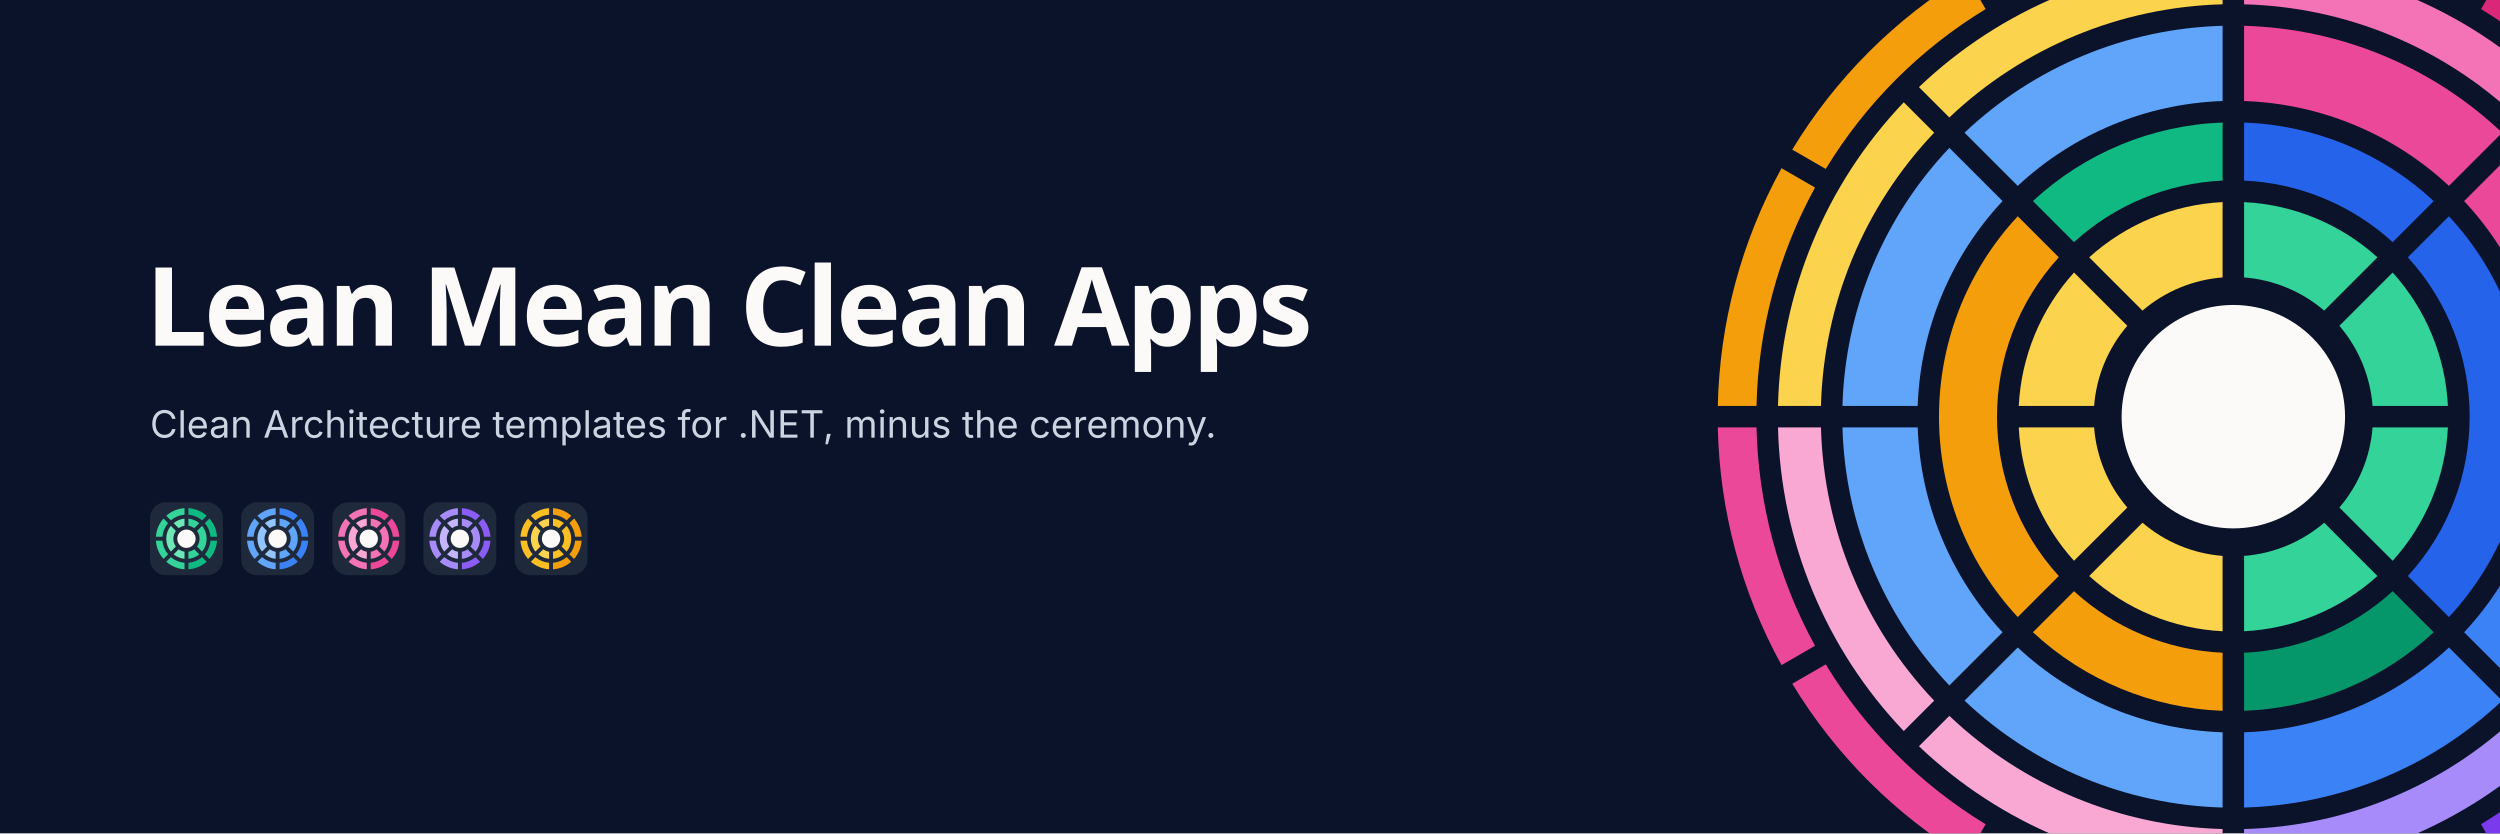
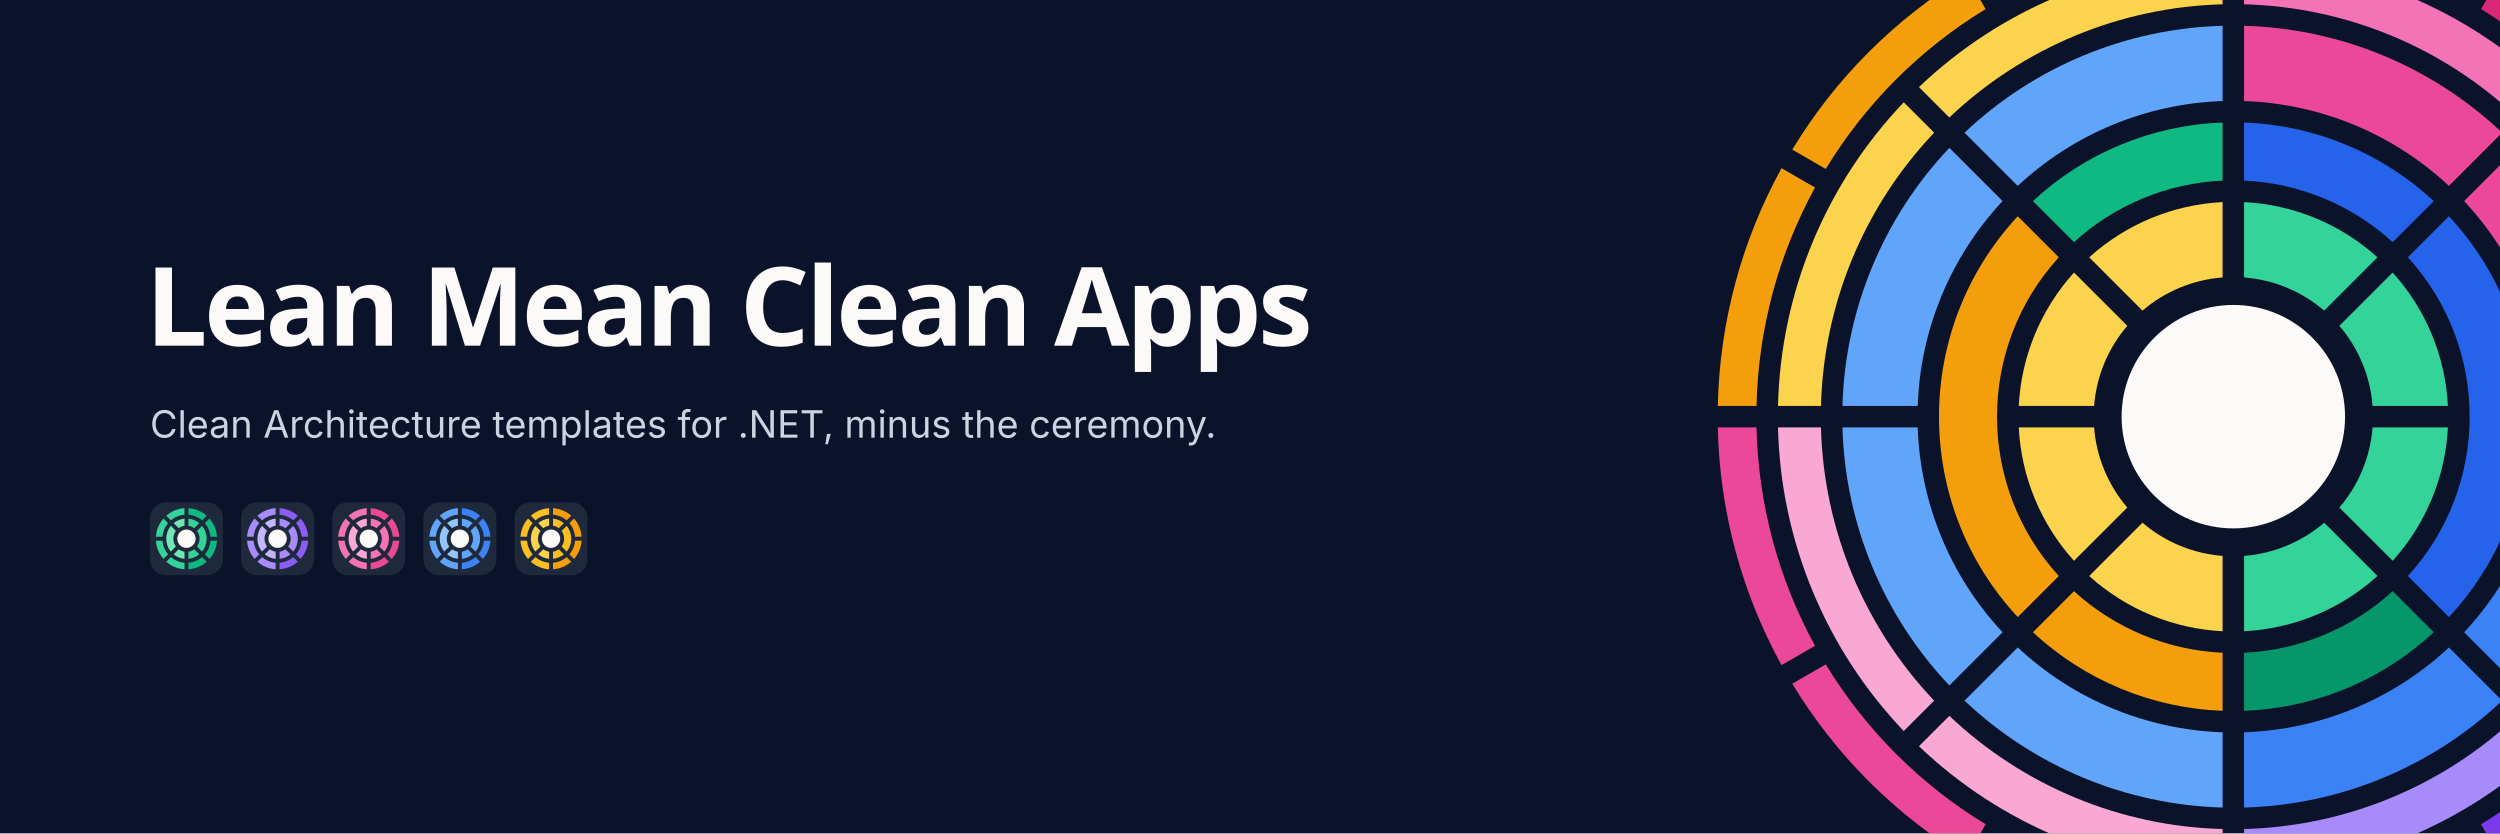
<svg xmlns="http://www.w3.org/2000/svg" viewBox="0 0 1500 500" width="1500" height="500" role="img" aria-label="Lean Mean Clean Apps. Clean Architecture templates for .NET, minus the ceremony.">
  <clipPath id="frame">
    <rect width="1500" height="500" />
  </clipPath>
  <g clip-path="url(#frame)">
    <g id="background">
      <rect width="1500" height="500" fill="#0B132A" />
    </g>
    <g id="logo">
      <g transform="translate(1010 -80) scale(0.644531)">
        <path d="M522 32.1A480 480 0 0 1 743.29 91.4L725.28 122.58A444 444 0 0 0 522 68.11Z" fill="#DB2777" />
        <path d="M760.61 101.4A480 480 0 0 1 922.6 263.39L891.42 281.4A444 444 0 0 0 742.6 132.58Z" fill="#DB2777" />
        <path d="M932.6 280.71A480 480 0 0 1 991.9 502L955.89 502A444 444 0 0 0 901.42 298.72Z" fill="#DB2777" />
        <path d="M991.9 522A480 480 0 0 1 932.6 743.29L901.42 725.28A444 444 0 0 0 955.89 522Z" fill="#7C3AED" />
        <path d="M922.6 760.61A480 480 0 0 1 760.61 922.6L742.6 891.42A444 444 0 0 0 891.42 742.6Z" fill="#7C3AED" />
        <path d="M743.29 932.6A480 480 0 0 1 522 991.9L522 955.89A444 444 0 0 0 725.28 901.42Z" fill="#7C3AED" />
        <path d="M502 991.9A480 480 0 0 1 280.71 932.6L298.72 901.42A444 444 0 0 0 502 955.89Z" fill="#EC4899" />
        <path d="M263.39 922.6A480 480 0 0 1 101.4 760.61L132.58 742.6A444 444 0 0 0 281.4 891.42Z" fill="#EC4899" />
        <path d="M91.4 743.29A480 480 0 0 1 32.1 522L68.11 522A444 444 0 0 0 122.58 725.28Z" fill="#EC4899" />
        <path d="M32.1 502A480 480 0 0 1 91.4 280.71L122.58 298.72A444 444 0 0 0 68.11 502Z" fill="#F59E0B" />
        <path d="M101.4 263.39A480 480 0 0 1 263.39 101.4L281.4 132.58A444 444 0 0 0 132.58 281.4Z" fill="#F59E0B" />
        <path d="M280.71 91.4A480 480 0 0 1 502 32.1L502 68.11A444 444 0 0 0 298.72 122.58Z" fill="#F59E0B" />
        <path d="M522 88.12A424 424 0 0 1 804.66 205.2L776.37 233.49A384 384 0 0 0 522 128.13Z" fill="#F472B6" />
        <path d="M818.8 219.34A424 424 0 0 1 935.88 502L895.87 502A384 384 0 0 0 790.51 247.63Z" fill="#F472B6" />
        <path d="M935.88 522A424 424 0 0 1 818.8 804.66L790.51 776.37A384 384 0 0 0 895.87 522Z" fill="#A78BFA" />
        <path d="M804.66 818.8A424 424 0 0 1 522 935.88L522 895.87A384 384 0 0 0 776.37 790.51Z" fill="#A78BFA" />
        <path d="M502 935.88A424 424 0 0 1 219.34 818.8L247.63 790.51A384 384 0 0 0 502 895.87Z" fill="#F9A8D4" />
        <path d="M205.2 804.66A424 424 0 0 1 88.12 522L128.13 522A384 384 0 0 0 233.49 776.37Z" fill="#F9A8D4" />
        <path d="M88.12 502A424 424 0 0 1 205.2 219.34L233.49 247.63A384 384 0 0 0 128.13 502Z" fill="#FCD34D" />
        <path d="M219.34 205.2A424 424 0 0 1 502 88.12L502 128.13A384 384 0 0 0 247.63 233.49Z" fill="#FCD34D" />
        <path d="M522 148.14A364 364 0 0 1 762.22 247.64L712.7 297.16A294 294 0 0 0 522 218.17Z" fill="#EC4899" />
        <path d="M776.36 261.78A364 364 0 0 1 875.86 502L805.83 502A294 294 0 0 0 726.84 311.3Z" fill="#EC4899" />
        <path d="M875.86 522A364 364 0 0 1 776.36 762.22L726.84 712.7A294 294 0 0 0 805.83 522Z" fill="#3B82F6" />
        <path d="M762.22 776.36A364 364 0 0 1 522 875.86L522 805.83A294 294 0 0 0 712.7 726.84Z" fill="#3B82F6" />
        <path d="M502 875.86A364 364 0 0 1 261.78 776.36L311.3 726.84A294 294 0 0 0 502 805.83Z" fill="#60A5FA" />
        <path d="M247.64 762.22A364 364 0 0 1 148.14 522L218.17 522A294 294 0 0 0 297.16 712.7Z" fill="#60A5FA" />
        <path d="M148.14 502A364 364 0 0 1 247.64 261.78L297.16 311.3A294 294 0 0 0 218.17 502Z" fill="#60A5FA" />
        <path d="M261.78 247.64A364 364 0 0 1 502 148.14L502 218.17A294 294 0 0 0 311.3 297.16Z" fill="#60A5FA" />
        <path d="M522 238.18A274 274 0 0 1 698.55 311.31L660.33 349.53A220 220 0 0 0 522 292.23Z" fill="#2563EB" />
        <path d="M712.69 325.45A274 274 0 0 1 712.69 698.55L674.47 660.33A220 220 0 0 0 674.47 363.67Z" fill="#2563EB" />
        <path d="M698.55 712.69A274 274 0 0 1 522 785.82L522 731.77A220 220 0 0 0 660.33 674.47Z" fill="#059669" />
        <path d="M502 785.82A274 274 0 0 1 325.45 712.69L363.67 674.47A220 220 0 0 0 502 731.77Z" fill="#F59E0B" />
        <path d="M311.31 698.55A274 274 0 0 1 311.31 325.45L349.53 363.67A220 220 0 0 0 349.53 660.33Z" fill="#F59E0B" />
        <path d="M325.45 311.31A274 274 0 0 1 502 238.18L502 292.23A220 220 0 0 0 363.67 349.53Z" fill="#10B981" />
        <path d="M522 312.25A200 200 0 0 1 646.17 363.68L596.58 413.28A130 130 0 0 0 522 382.39Z" fill="#34D399" />
        <path d="M660.32 377.83A200 200 0 0 1 711.75 502L641.61 502A130 130 0 0 0 610.72 427.42Z" fill="#34D399" />
        <path d="M711.75 522A200 200 0 0 1 660.32 646.17L610.72 596.58A130 130 0 0 0 641.61 522Z" fill="#34D399" />
        <path d="M646.17 660.32A200 200 0 0 1 522 711.75L522 641.61A130 130 0 0 0 596.58 610.72Z" fill="#34D399" />
        <path d="M502 711.75A200 200 0 0 1 377.83 660.32L427.42 610.72A130 130 0 0 0 502 641.61Z" fill="#FCD34D" />
        <path d="M363.68 646.17A200 200 0 0 1 312.25 522L382.39 522A130 130 0 0 0 413.28 596.58Z" fill="#FCD34D" />
        <path d="M312.25 502A200 200 0 0 1 363.68 377.83L413.28 427.42A130 130 0 0 0 382.39 502Z" fill="#FCD34D" />
        <path d="M377.83 363.68A200 200 0 0 1 502 312.25L502 382.39A130 130 0 0 0 427.42 413.28Z" fill="#FCD34D" />
        <circle cx="512" cy="512" r="104" fill="#FBFAF8" />
      </g>
    </g>
    <g id="title">
      <text x="87.38" y="207.39" fill="#FBFAF8" font-family="Bricolage Grotesque" font-weight="800" font-size="65.625" letter-spacing="-1.97">Lean Mean Clean Apps</text>
    </g>
    <g id="tagline">
      <text x="90" y="262.61" fill="#CBD5E1" font-family="Inter" font-weight="400" font-size="22.656">Clean Architecture templates for .NET, minus the ceremony.</text>
    </g>
    <g id="templates">
      <g transform="translate(90 301.36) scale(0.042725)">
        <rect width="1024" height="1024" rx="224" fill="#1E293B" />
        <g transform="translate(512 512) scale(0.86) translate(-512 -512)">
          <path d="M544 13.03A500 500 0 0 1 842.2 136.54L767.05 211.69A394 394 0 0 0 544 119.3Z" fill="#10B981" />
          <path d="M887.46 181.8A500 500 0 0 1 1010.97 480L904.7 480A394 394 0 0 0 812.31 256.95Z" fill="#10B981" />
          <path d="M1010.97 544A500 500 0 0 1 887.46 842.2L812.31 767.05A394 394 0 0 0 904.7 544Z" fill="#10B981" />
          <path d="M842.2 887.46A500 500 0 0 1 544 1010.97L544 904.7A394 394 0 0 0 767.05 812.31Z" fill="#10B981" />
          <path d="M480 1010.97A500 500 0 0 1 181.8 887.46L256.95 812.31A394 394 0 0 0 480 904.7Z" fill="#34D399" />
          <path d="M136.54 842.2A500 500 0 0 1 13.03 544L119.3 544A394 394 0 0 0 211.69 767.05Z" fill="#34D399" />
          <path d="M13.03 480A500 500 0 0 1 136.54 181.8L211.69 256.95A394 394 0 0 0 119.3 480Z" fill="#34D399" />
          <path d="M181.8 136.54A500 500 0 0 1 480 13.03L480 119.3A394 394 0 0 0 256.95 211.69Z" fill="#34D399" />
          <path d="M544 183.56A330 330 0 0 1 721.62 257.13L638.99 339.75A214 214 0 0 0 544 300.41Z" fill="#34D399" />
          <path d="M766.87 302.38A330 330 0 0 1 766.87 721.62L684.25 638.99A214 214 0 0 0 684.25 385.01Z" fill="#34D399" />
          <path d="M721.62 766.87A330 330 0 0 1 544 840.44L544 723.59A214 214 0 0 0 638.99 684.25Z" fill="#34D399" />
          <path d="M480 840.44A330 330 0 0 1 302.38 766.87L385.01 684.25A214 214 0 0 0 480 723.59Z" fill="#6EE7B7" />
          <path d="M257.13 721.62A330 330 0 0 1 257.13 302.38L339.75 385.01A214 214 0 0 0 339.75 638.99Z" fill="#6EE7B7" />
          <path d="M302.38 257.13A330 330 0 0 1 480 183.56L480 300.41A214 214 0 0 0 385.01 339.75Z" fill="#6EE7B7" />
          <circle cx="512" cy="512" r="150" fill="#FBFAF8" />
        </g>
      </g>
      <g transform="translate(144.69 301.36) scale(0.042725)">
        <rect width="1024" height="1024" rx="224" fill="#1E293B" />
        <g transform="translate(512 512) scale(0.86) translate(-512 -512)">
-           <path d="M544 13.03A500 500 0 0 1 842.2 136.54L767.05 211.69A394 394 0 0 0 544 119.3Z" fill="#3B82F6" />
-           <path d="M887.46 181.8A500 500 0 0 1 1010.97 480L904.7 480A394 394 0 0 0 812.31 256.95Z" fill="#3B82F6" />
-           <path d="M1010.97 544A500 500 0 0 1 887.46 842.2L812.31 767.05A394 394 0 0 0 904.7 544Z" fill="#3B82F6" />
-           <path d="M842.2 887.46A500 500 0 0 1 544 1010.97L544 904.7A394 394 0 0 0 767.05 812.31Z" fill="#3B82F6" />
-           <path d="M480 1010.97A500 500 0 0 1 181.8 887.46L256.95 812.31A394 394 0 0 0 480 904.7Z" fill="#60A5FA" />
-           <path d="M136.54 842.2A500 500 0 0 1 13.03 544L119.3 544A394 394 0 0 0 211.69 767.05Z" fill="#60A5FA" />
-           <path d="M13.03 480A500 500 0 0 1 136.54 181.8L211.69 256.95A394 394 0 0 0 119.3 480Z" fill="#60A5FA" />
-           <path d="M181.8 136.54A500 500 0 0 1 480 13.03L480 119.3A394 394 0 0 0 256.95 211.69Z" fill="#60A5FA" />
-           <path d="M544 183.56A330 330 0 0 1 721.62 257.13L638.99 339.75A214 214 0 0 0 544 300.41Z" fill="#60A5FA" />
-           <path d="M766.87 302.38A330 330 0 0 1 766.87 721.62L684.25 638.99A214 214 0 0 0 684.25 385.01Z" fill="#60A5FA" />
-           <path d="M721.62 766.87A330 330 0 0 1 544 840.44L544 723.59A214 214 0 0 0 638.99 684.25Z" fill="#60A5FA" />
-           <path d="M480 840.44A330 330 0 0 1 302.38 766.87L385.01 684.25A214 214 0 0 0 480 723.59Z" fill="#93C5FD" />
-           <path d="M257.13 721.62A330 330 0 0 1 257.13 302.38L339.75 385.01A214 214 0 0 0 339.75 638.99Z" fill="#93C5FD" />
-           <path d="M302.38 257.13A330 330 0 0 1 480 183.56L480 300.41A214 214 0 0 0 385.01 339.75Z" fill="#93C5FD" />
+           <path d="M544 13.03A500 500 0 0 1 842.2 136.54L767.05 211.69A394 394 0 0 0 544 119.3Z" fill="#8B5CF6" />
+           <path d="M887.46 181.8A500 500 0 0 1 1010.97 480L904.7 480A394 394 0 0 0 812.31 256.95Z" fill="#8B5CF6" />
+           <path d="M1010.97 544A500 500 0 0 1 887.46 842.2L812.31 767.05A394 394 0 0 0 904.7 544Z" fill="#8B5CF6" />
+           <path d="M842.2 887.46A500 500 0 0 1 544 1010.97L544 904.7A394 394 0 0 0 767.05 812.31Z" fill="#8B5CF6" />
+           <path d="M480 1010.97A500 500 0 0 1 181.8 887.46L256.95 812.31A394 394 0 0 0 480 904.7Z" fill="#A78BFA" />
+           <path d="M136.54 842.2A500 500 0 0 1 13.03 544L119.3 544A394 394 0 0 0 211.69 767.05Z" fill="#A78BFA" />
+           <path d="M13.03 480A500 500 0 0 1 136.54 181.8L211.69 256.95A394 394 0 0 0 119.3 480Z" fill="#A78BFA" />
+           <path d="M181.8 136.54A500 500 0 0 1 480 13.03L480 119.3A394 394 0 0 0 256.95 211.69Z" fill="#A78BFA" />
+           <path d="M544 183.56A330 330 0 0 1 721.62 257.13L638.99 339.75A214 214 0 0 0 544 300.41Z" fill="#A78BFA" />
+           <path d="M766.87 302.38A330 330 0 0 1 766.87 721.62L684.25 638.99A214 214 0 0 0 684.25 385.01Z" fill="#A78BFA" />
+           <path d="M721.62 766.87A330 330 0 0 1 544 840.44L544 723.59A214 214 0 0 0 638.99 684.25Z" fill="#A78BFA" />
+           <path d="M480 840.44A330 330 0 0 1 302.38 766.87L385.01 684.25A214 214 0 0 0 480 723.59Z" fill="#C4B5FD" />
+           <path d="M257.13 721.62A330 330 0 0 1 257.13 302.38L339.75 385.01A214 214 0 0 0 339.75 638.99Z" fill="#C4B5FD" />
+           <path d="M302.38 257.13A330 330 0 0 1 480 183.56L480 300.41A214 214 0 0 0 385.01 339.75Z" fill="#C4B5FD" />
          <circle cx="512" cy="512" r="150" fill="#FBFAF8" />
        </g>
      </g>
      <g transform="translate(199.38 301.36) scale(0.042725)">
        <rect width="1024" height="1024" rx="224" fill="#1E293B" />
        <g transform="translate(512 512) scale(0.86) translate(-512 -512)">
          <path d="M544 13.03A500 500 0 0 1 842.2 136.54L767.05 211.69A394 394 0 0 0 544 119.3Z" fill="#EC4899" />
          <path d="M887.46 181.8A500 500 0 0 1 1010.97 480L904.7 480A394 394 0 0 0 812.31 256.95Z" fill="#EC4899" />
          <path d="M1010.97 544A500 500 0 0 1 887.46 842.2L812.31 767.05A394 394 0 0 0 904.7 544Z" fill="#EC4899" />
          <path d="M842.2 887.46A500 500 0 0 1 544 1010.97L544 904.7A394 394 0 0 0 767.05 812.31Z" fill="#EC4899" />
          <path d="M480 1010.97A500 500 0 0 1 181.8 887.46L256.95 812.31A394 394 0 0 0 480 904.7Z" fill="#F472B6" />
          <path d="M136.54 842.2A500 500 0 0 1 13.03 544L119.3 544A394 394 0 0 0 211.69 767.05Z" fill="#F472B6" />
          <path d="M13.03 480A500 500 0 0 1 136.54 181.8L211.69 256.95A394 394 0 0 0 119.3 480Z" fill="#F472B6" />
          <path d="M181.8 136.54A500 500 0 0 1 480 13.03L480 119.3A394 394 0 0 0 256.95 211.69Z" fill="#F472B6" />
          <path d="M544 183.56A330 330 0 0 1 721.62 257.13L638.99 339.75A214 214 0 0 0 544 300.41Z" fill="#F472B6" />
          <path d="M766.87 302.38A330 330 0 0 1 766.87 721.62L684.25 638.99A214 214 0 0 0 684.25 385.01Z" fill="#F472B6" />
          <path d="M721.62 766.87A330 330 0 0 1 544 840.44L544 723.59A214 214 0 0 0 638.99 684.25Z" fill="#F472B6" />
          <path d="M480 840.44A330 330 0 0 1 302.38 766.87L385.01 684.25A214 214 0 0 0 480 723.59Z" fill="#F9A8D4" />
          <path d="M257.13 721.62A330 330 0 0 1 257.13 302.38L339.75 385.01A214 214 0 0 0 339.75 638.99Z" fill="#F9A8D4" />
          <path d="M302.38 257.13A330 330 0 0 1 480 183.56L480 300.41A214 214 0 0 0 385.01 339.75Z" fill="#F9A8D4" />
          <circle cx="512" cy="512" r="150" fill="#FBFAF8" />
        </g>
      </g>
      <g transform="translate(254.06 301.36) scale(0.042725)">
        <rect width="1024" height="1024" rx="224" fill="#1E293B" />
        <g transform="translate(512 512) scale(0.86) translate(-512 -512)">
-           <path d="M544 13.03A500 500 0 0 1 842.2 136.54L767.05 211.69A394 394 0 0 0 544 119.3Z" fill="#8B5CF6" />
-           <path d="M887.46 181.8A500 500 0 0 1 1010.97 480L904.7 480A394 394 0 0 0 812.31 256.95Z" fill="#8B5CF6" />
-           <path d="M1010.97 544A500 500 0 0 1 887.46 842.2L812.31 767.05A394 394 0 0 0 904.7 544Z" fill="#8B5CF6" />
-           <path d="M842.2 887.46A500 500 0 0 1 544 1010.97L544 904.7A394 394 0 0 0 767.05 812.31Z" fill="#8B5CF6" />
-           <path d="M480 1010.97A500 500 0 0 1 181.8 887.46L256.95 812.31A394 394 0 0 0 480 904.7Z" fill="#A78BFA" />
-           <path d="M136.54 842.2A500 500 0 0 1 13.03 544L119.3 544A394 394 0 0 0 211.69 767.05Z" fill="#A78BFA" />
-           <path d="M13.03 480A500 500 0 0 1 136.54 181.8L211.69 256.95A394 394 0 0 0 119.3 480Z" fill="#A78BFA" />
-           <path d="M181.8 136.54A500 500 0 0 1 480 13.03L480 119.3A394 394 0 0 0 256.95 211.69Z" fill="#A78BFA" />
-           <path d="M544 183.56A330 330 0 0 1 721.62 257.13L638.99 339.75A214 214 0 0 0 544 300.41Z" fill="#A78BFA" />
-           <path d="M766.87 302.38A330 330 0 0 1 766.87 721.62L684.25 638.99A214 214 0 0 0 684.25 385.01Z" fill="#A78BFA" />
-           <path d="M721.62 766.87A330 330 0 0 1 544 840.44L544 723.59A214 214 0 0 0 638.99 684.25Z" fill="#A78BFA" />
-           <path d="M480 840.44A330 330 0 0 1 302.38 766.87L385.01 684.25A214 214 0 0 0 480 723.59Z" fill="#C4B5FD" />
-           <path d="M257.13 721.62A330 330 0 0 1 257.13 302.38L339.75 385.01A214 214 0 0 0 339.75 638.99Z" fill="#C4B5FD" />
-           <path d="M302.38 257.13A330 330 0 0 1 480 183.56L480 300.41A214 214 0 0 0 385.01 339.75Z" fill="#C4B5FD" />
+           <path d="M544 13.03A500 500 0 0 1 842.2 136.54L767.05 211.69A394 394 0 0 0 544 119.3Z" fill="#3B82F6" />
+           <path d="M887.46 181.8A500 500 0 0 1 1010.97 480L904.7 480A394 394 0 0 0 812.31 256.95Z" fill="#3B82F6" />
+           <path d="M1010.97 544A500 500 0 0 1 887.46 842.2L812.31 767.05A394 394 0 0 0 904.7 544Z" fill="#3B82F6" />
+           <path d="M842.2 887.46A500 500 0 0 1 544 1010.97L544 904.7A394 394 0 0 0 767.05 812.31Z" fill="#3B82F6" />
+           <path d="M480 1010.97A500 500 0 0 1 181.8 887.46L256.95 812.31A394 394 0 0 0 480 904.7Z" fill="#60A5FA" />
+           <path d="M136.54 842.2A500 500 0 0 1 13.03 544L119.3 544A394 394 0 0 0 211.69 767.05Z" fill="#60A5FA" />
+           <path d="M13.03 480A500 500 0 0 1 136.54 181.8L211.69 256.95A394 394 0 0 0 119.3 480Z" fill="#60A5FA" />
+           <path d="M181.8 136.54A500 500 0 0 1 480 13.03L480 119.3A394 394 0 0 0 256.95 211.69Z" fill="#60A5FA" />
+           <path d="M544 183.56A330 330 0 0 1 721.62 257.13L638.99 339.75A214 214 0 0 0 544 300.41Z" fill="#60A5FA" />
+           <path d="M766.87 302.38A330 330 0 0 1 766.87 721.62L684.25 638.99A214 214 0 0 0 684.25 385.01Z" fill="#60A5FA" />
+           <path d="M721.62 766.87A330 330 0 0 1 544 840.44L544 723.59A214 214 0 0 0 638.99 684.25Z" fill="#60A5FA" />
+           <path d="M480 840.44A330 330 0 0 1 302.38 766.87L385.01 684.25A214 214 0 0 0 480 723.59Z" fill="#93C5FD" />
+           <path d="M257.13 721.62A330 330 0 0 1 257.13 302.38L339.75 385.01A214 214 0 0 0 339.75 638.99Z" fill="#93C5FD" />
+           <path d="M302.38 257.13A330 330 0 0 1 480 183.56L480 300.41A214 214 0 0 0 385.01 339.75Z" fill="#93C5FD" />
          <circle cx="512" cy="512" r="150" fill="#FBFAF8" />
        </g>
      </g>
      <g transform="translate(308.75 301.36) scale(0.042725)">
        <rect width="1024" height="1024" rx="224" fill="#1E293B" />
        <g transform="translate(512 512) scale(0.86) translate(-512 -512)">
          <path d="M544 13.03A500 500 0 0 1 842.2 136.54L767.05 211.69A394 394 0 0 0 544 119.3Z" fill="#F59E0B" />
          <path d="M887.46 181.8A500 500 0 0 1 1010.97 480L904.7 480A394 394 0 0 0 812.31 256.95Z" fill="#F59E0B" />
          <path d="M1010.97 544A500 500 0 0 1 887.46 842.2L812.31 767.05A394 394 0 0 0 904.7 544Z" fill="#F59E0B" />
          <path d="M842.2 887.46A500 500 0 0 1 544 1010.97L544 904.7A394 394 0 0 0 767.05 812.31Z" fill="#F59E0B" />
          <path d="M480 1010.97A500 500 0 0 1 181.8 887.46L256.95 812.31A394 394 0 0 0 480 904.7Z" fill="#FBBF24" />
          <path d="M136.54 842.2A500 500 0 0 1 13.03 544L119.3 544A394 394 0 0 0 211.69 767.05Z" fill="#FBBF24" />
          <path d="M13.03 480A500 500 0 0 1 136.54 181.8L211.69 256.95A394 394 0 0 0 119.3 480Z" fill="#FBBF24" />
          <path d="M181.8 136.54A500 500 0 0 1 480 13.03L480 119.3A394 394 0 0 0 256.95 211.69Z" fill="#FBBF24" />
          <path d="M544 183.56A330 330 0 0 1 721.62 257.13L638.99 339.75A214 214 0 0 0 544 300.41Z" fill="#FBBF24" />
          <path d="M766.87 302.38A330 330 0 0 1 766.87 721.62L684.25 638.99A214 214 0 0 0 684.25 385.01Z" fill="#FBBF24" />
          <path d="M721.62 766.87A330 330 0 0 1 544 840.44L544 723.59A214 214 0 0 0 638.99 684.25Z" fill="#FBBF24" />
          <path d="M480 840.44A330 330 0 0 1 302.38 766.87L385.01 684.25A214 214 0 0 0 480 723.59Z" fill="#FCD34D" />
          <path d="M257.13 721.62A330 330 0 0 1 257.13 302.38L339.75 385.01A214 214 0 0 0 339.75 638.99Z" fill="#FCD34D" />
          <path d="M302.38 257.13A330 330 0 0 1 480 183.56L480 300.41A214 214 0 0 0 385.01 339.75Z" fill="#FCD34D" />
          <circle cx="512" cy="512" r="150" fill="#FBFAF8" />
        </g>
      </g>
    </g>
  </g>
</svg>
